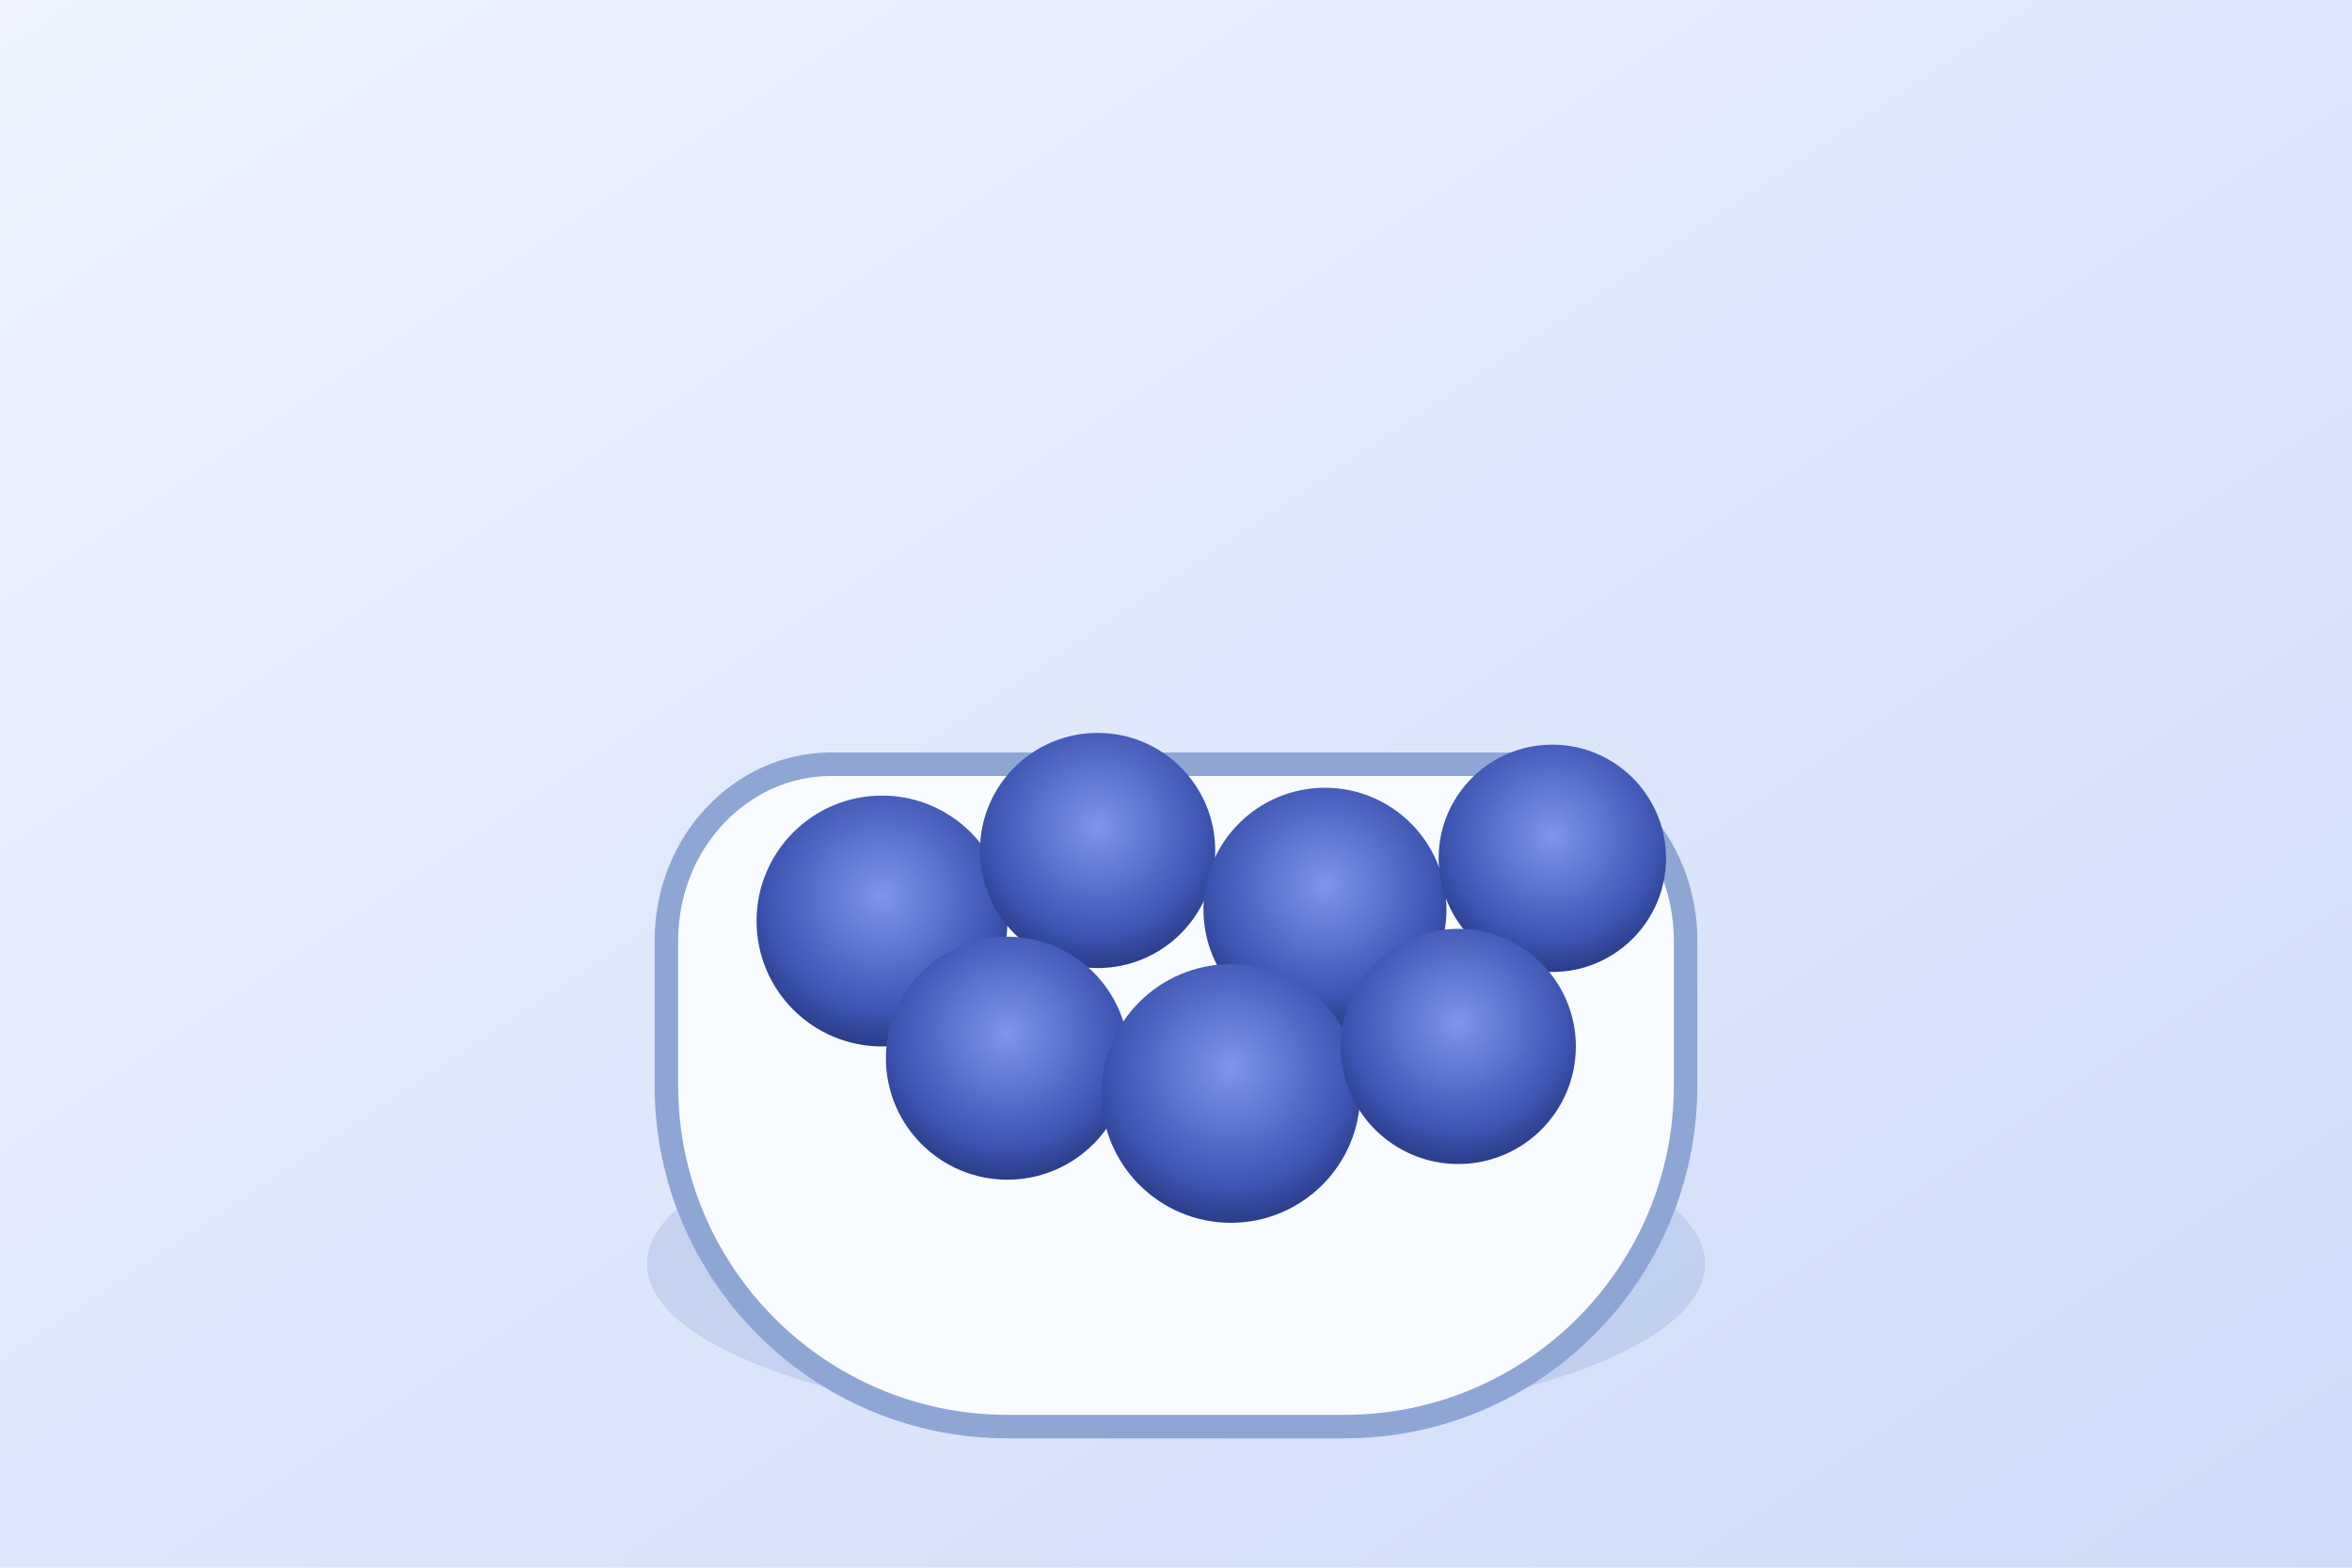
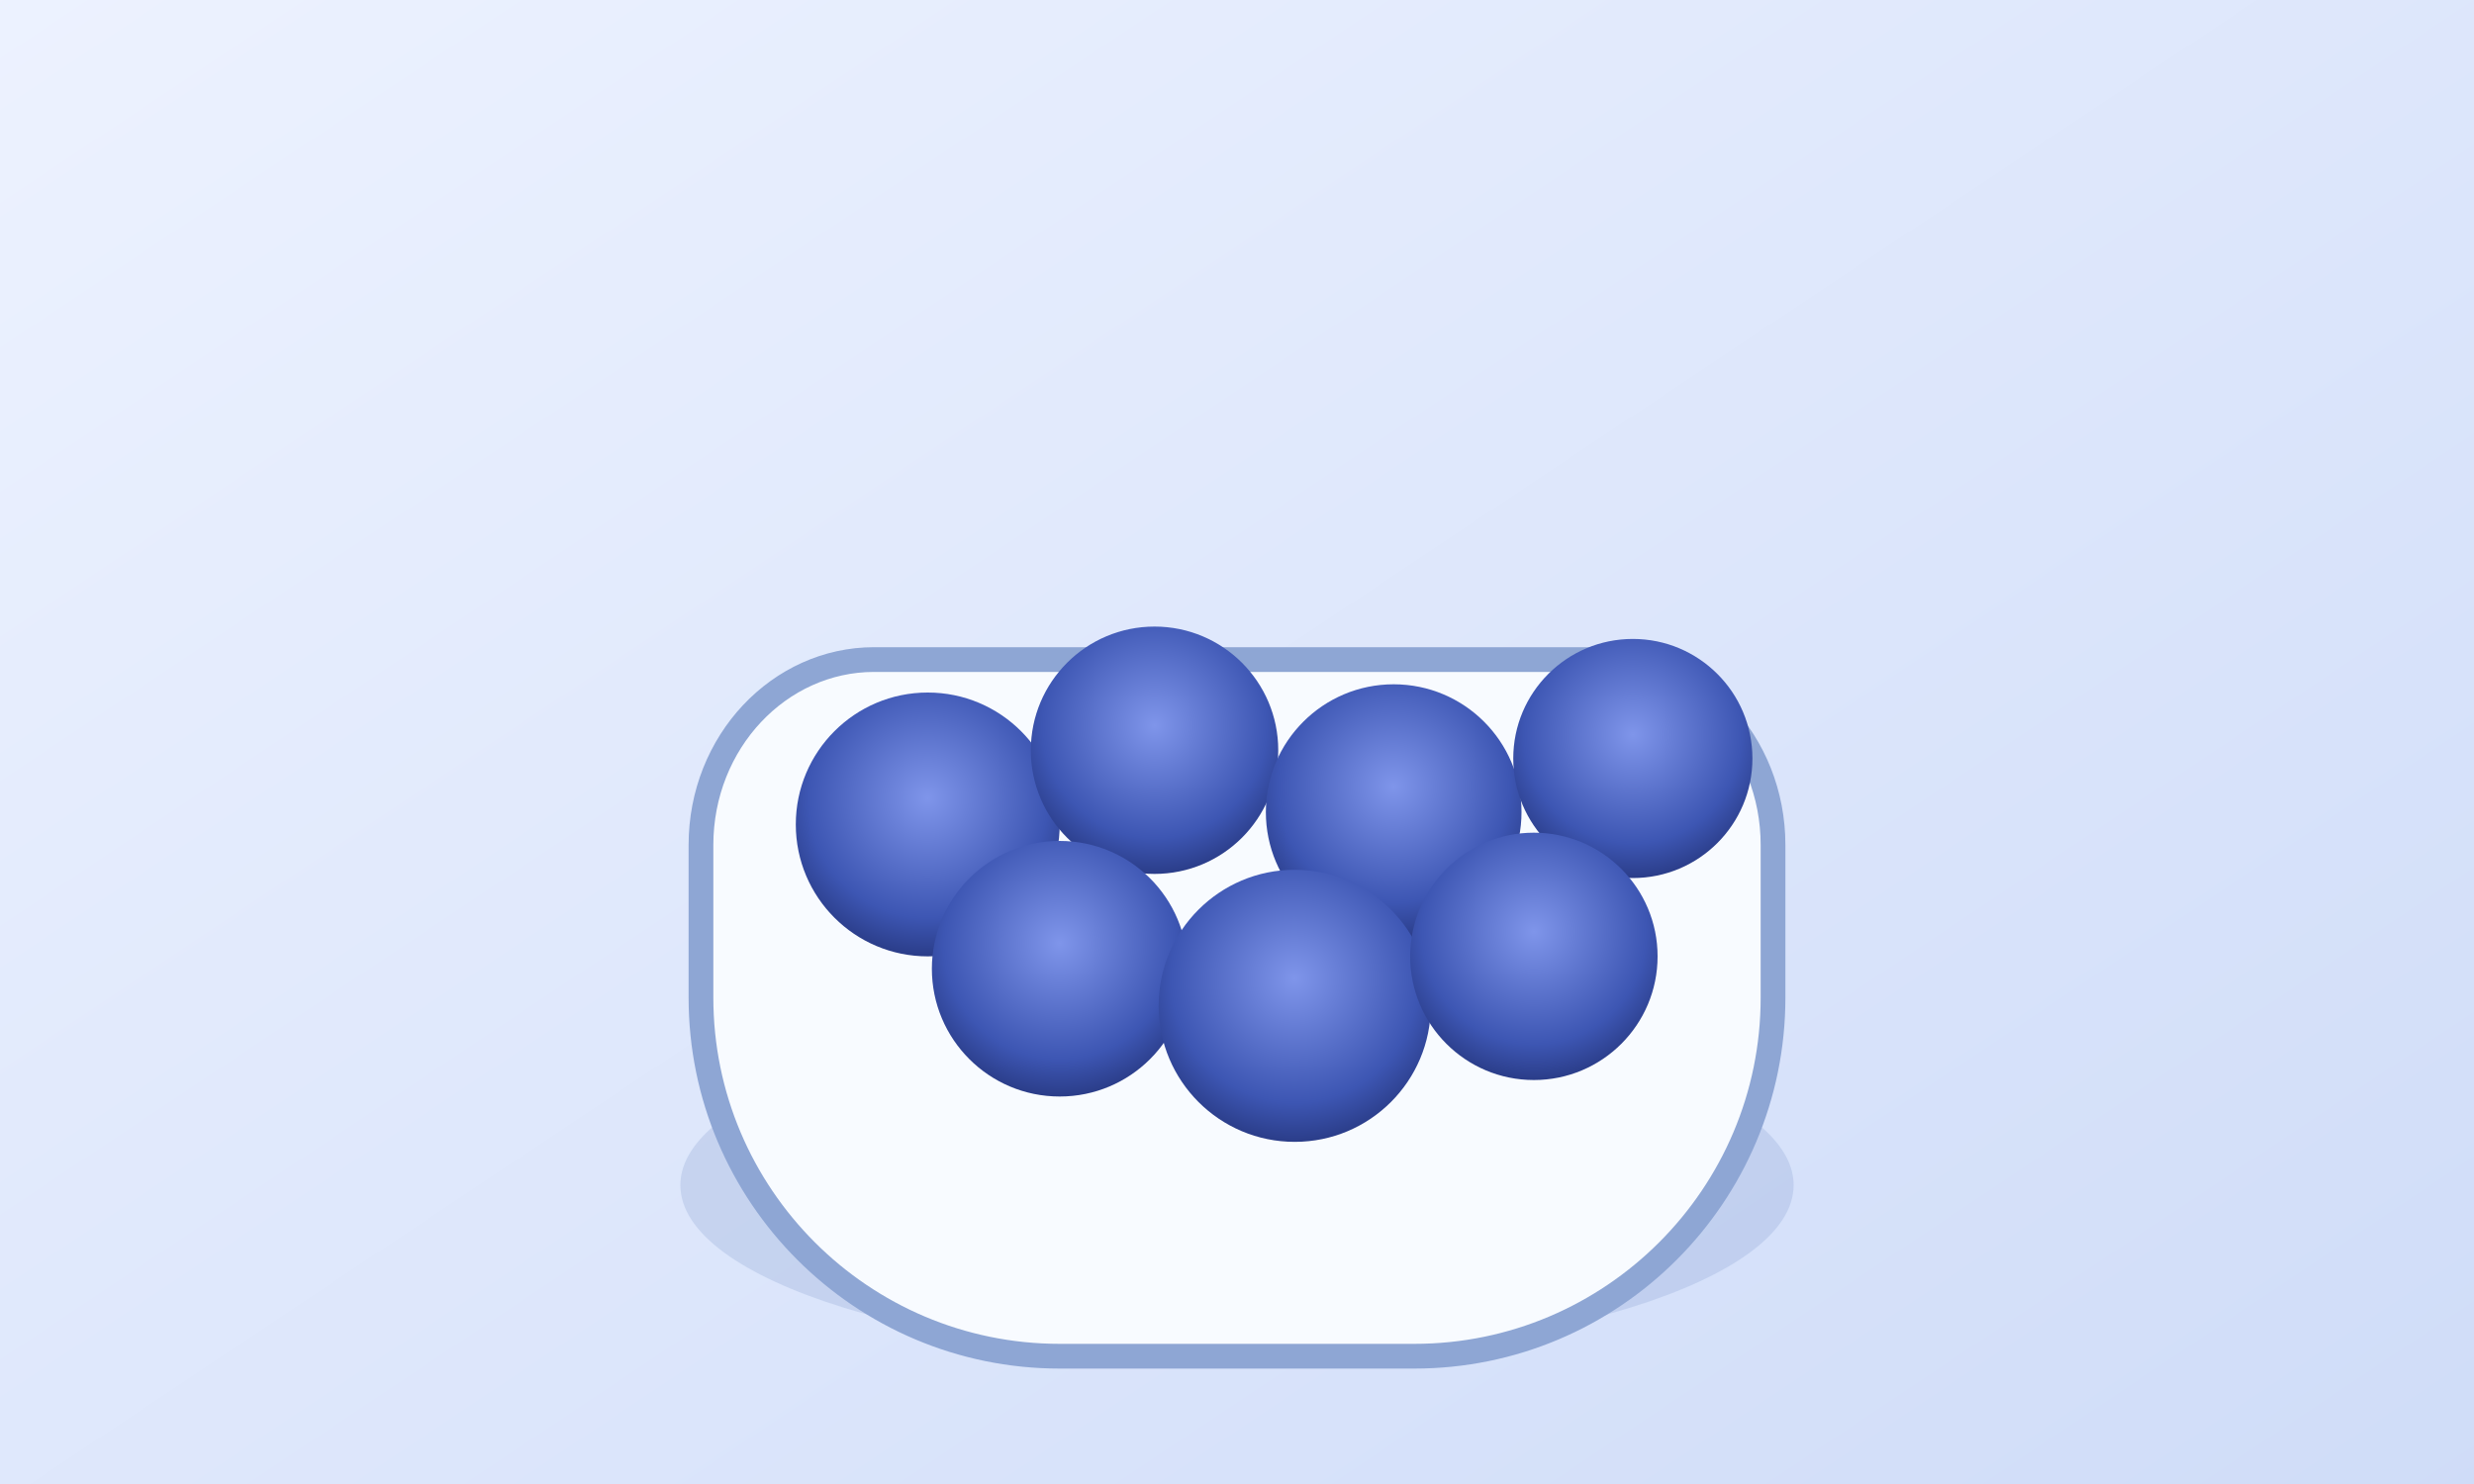
- <svg xmlns="http://www.w3.org/2000/svg" viewBox="0 0 1200 800" role="img" aria-labelledby="title desc">
+ <svg xmlns="http://www.w3.org/2000/svg" viewBox="0 70 1200 720" role="img" aria-labelledby="title desc">
  <defs>
    <linearGradient id="bg" x1="0" y1="0" x2="1" y2="1">
      <stop offset="0%" stop-color="#eef3ff" />
      <stop offset="100%" stop-color="#cfdcf8" />
    </linearGradient>
    <radialGradient id="berry" cx="50%" cy="40%" r="65%">
      <stop offset="0%" stop-color="#7f95ea" />
      <stop offset="70%" stop-color="#3d56b3" />
      <stop offset="100%" stop-color="#24347a" />
    </radialGradient>
  </defs>
  <rect width="1200" height="800" fill="url(#bg)" />
  <ellipse cx="600" cy="645" rx="270" ry="84" fill="#9ab0da" opacity=".35" />
  <path d="M340 480c0-50 38-90 84-90h352c46 0 84 40 84 90v74c0 96-78 174-174 174H514c-96 0-174-78-174-174z" fill="#f8fbff" stroke="#8ea6d4" stroke-width="12" />
  <g>
    <circle cx="450" cy="470" r="64" fill="url(#berry)" />
    <circle cx="560" cy="434" r="60" fill="url(#berry)" />
    <circle cx="676" cy="464" r="62" fill="url(#berry)" />
    <circle cx="792" cy="438" r="58" fill="url(#berry)" />
    <circle cx="514" cy="540" r="62" fill="url(#berry)" />
    <circle cx="628" cy="558" r="66" fill="url(#berry)" />
    <circle cx="744" cy="534" r="60" fill="url(#berry)" />
  </g>
</svg>
